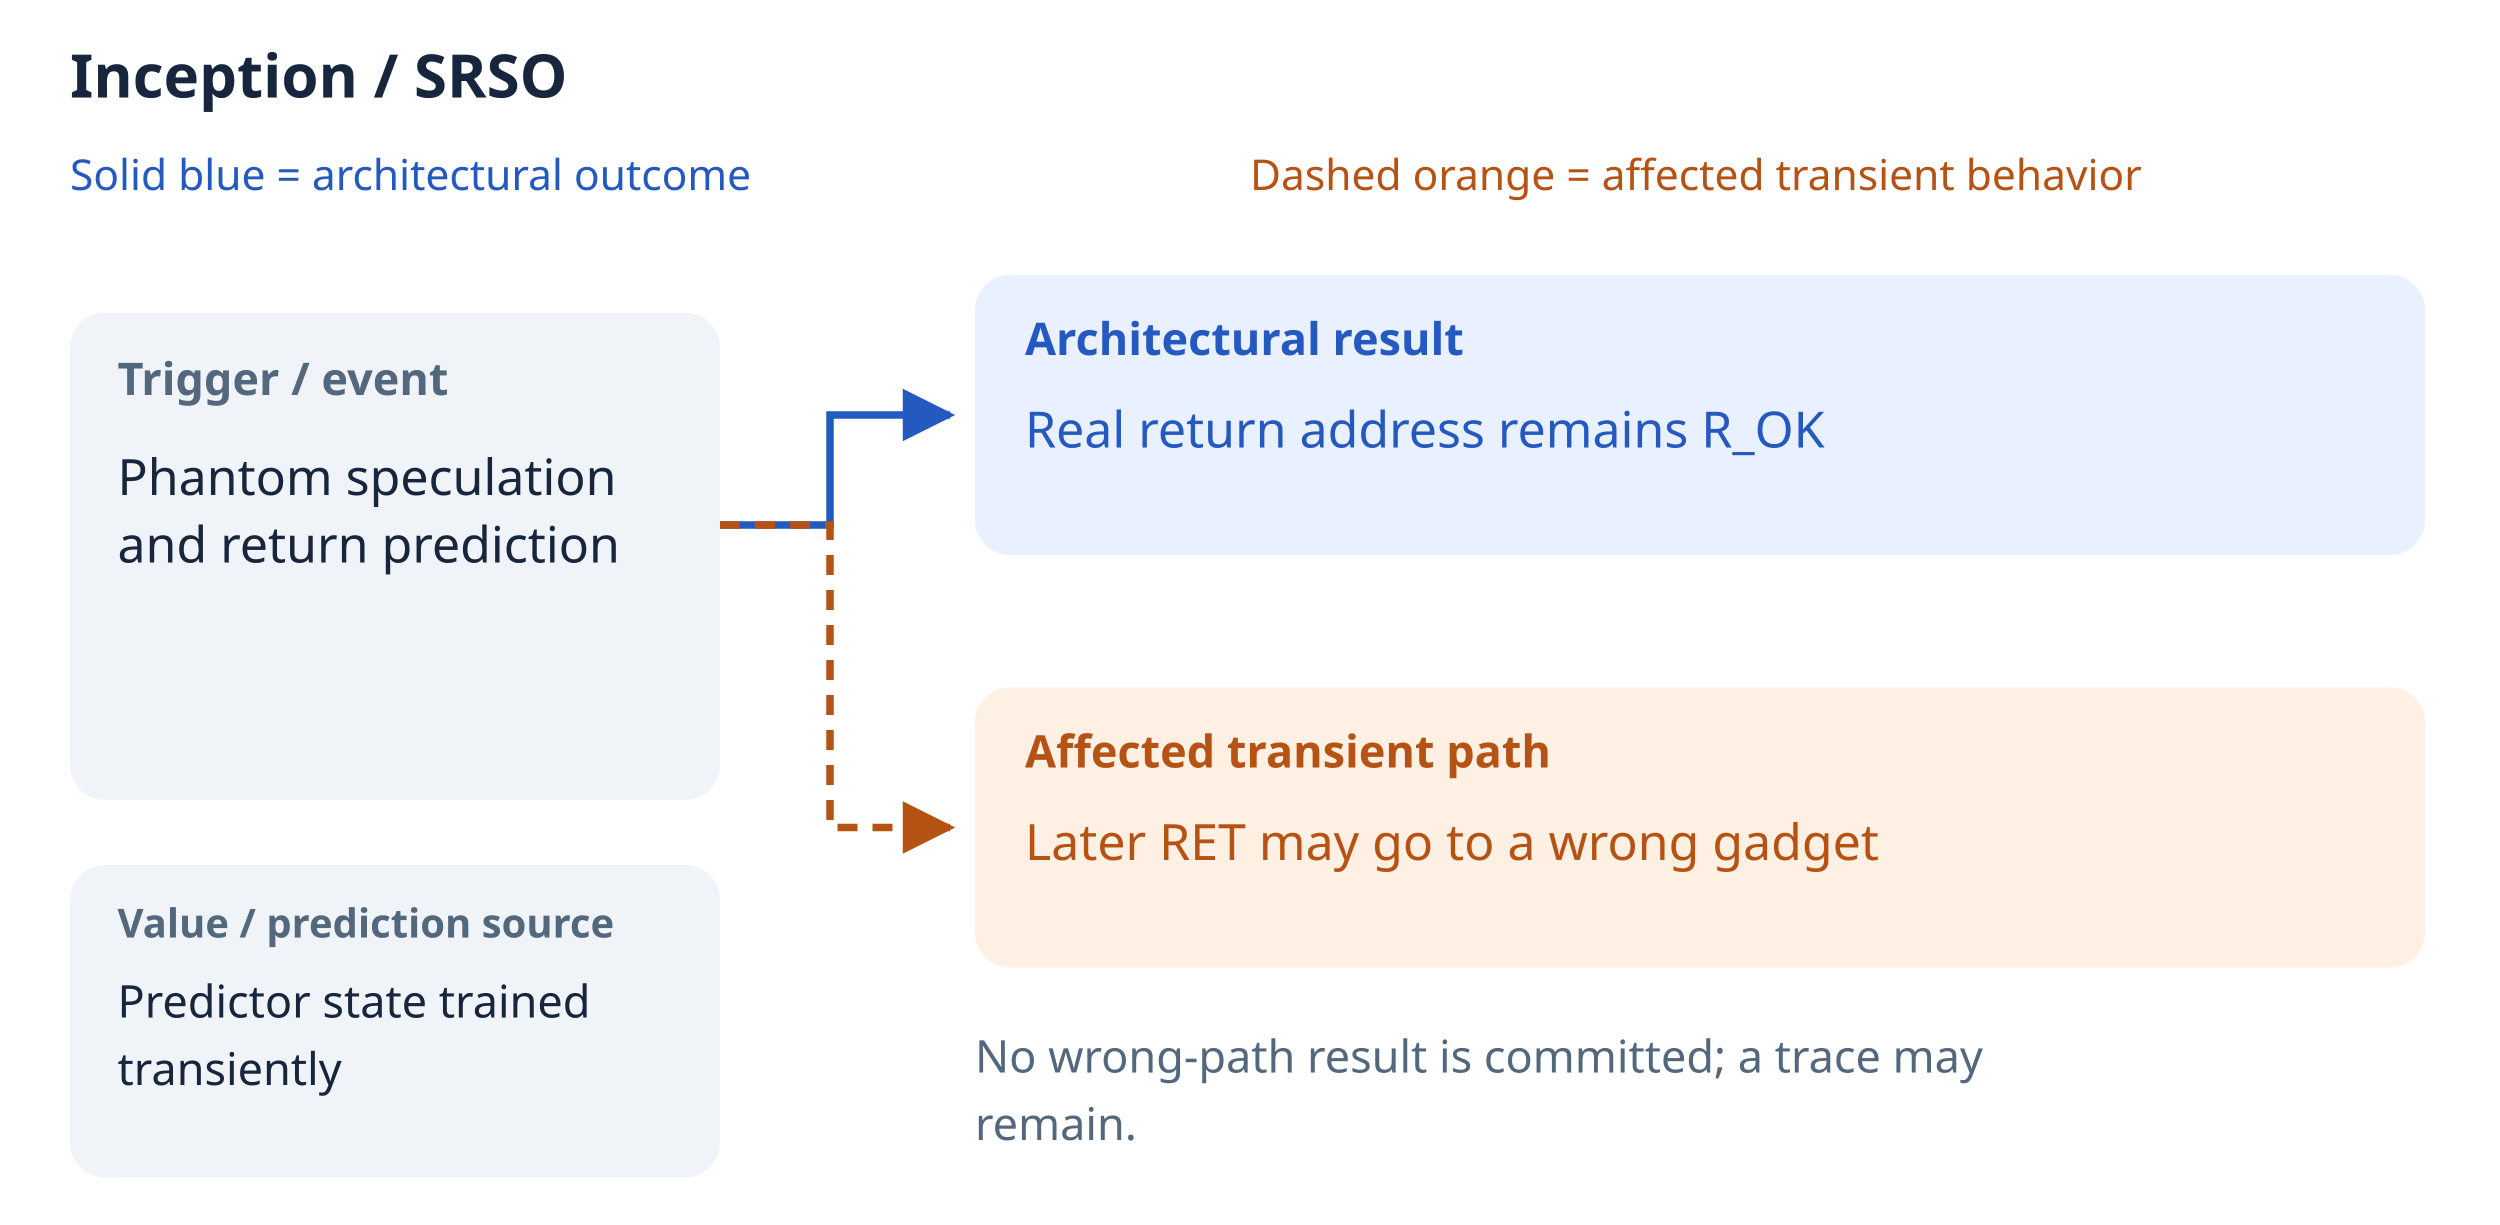
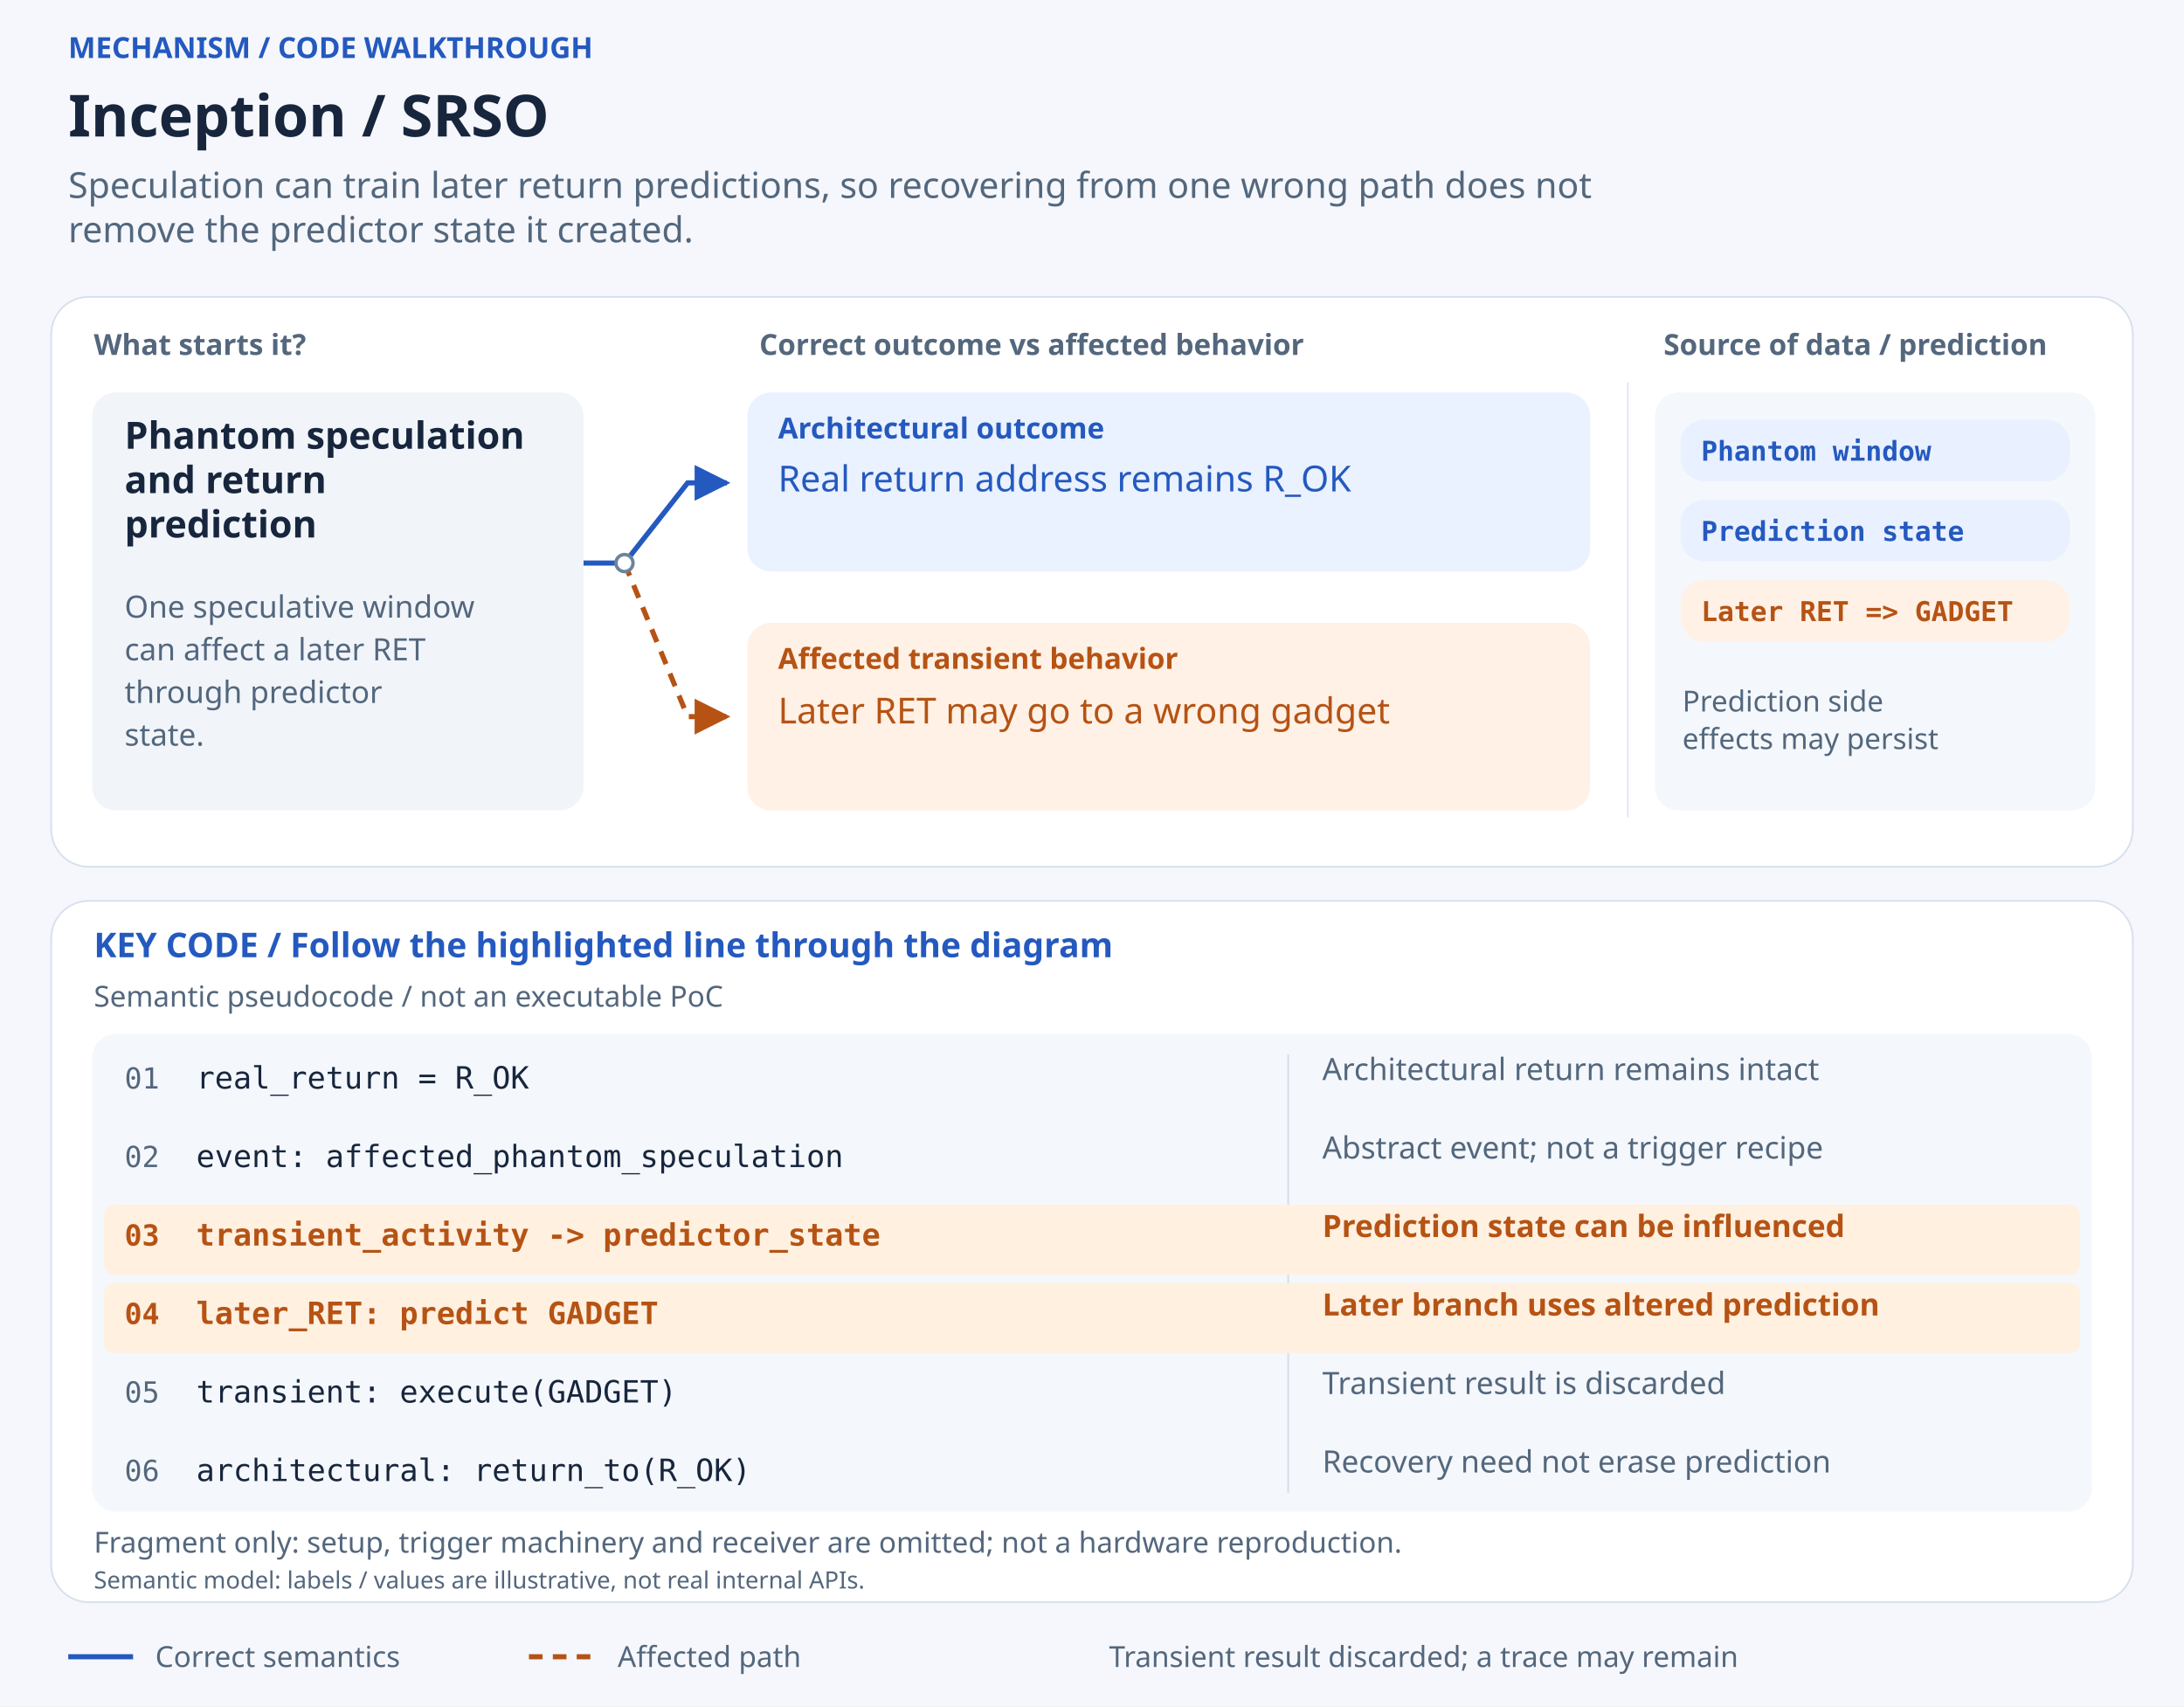
- <svg xmlns="http://www.w3.org/2000/svg" viewBox="0 0 1000 490" role="img" aria-labelledby="title desc">
+ <svg xmlns="http://www.w3.org/2000/svg" viewBox="0 0 1280 1000" role="img" aria-labelledby="title desc">
  <defs>
    <marker id="blue" viewBox="0 0 10 10" refX="9" refY="5" markerWidth="7" markerHeight="7" orient="auto">
      <path d="M0 0L10 5L0 10Z" fill="#2459bf" />
    </marker>
    <marker id="orange" viewBox="0 0 10 10" refX="9" refY="5" markerWidth="7" markerHeight="7" orient="auto">
      <path d="M0 0L10 5L0 10Z" fill="#b65314" />
    </marker>
  </defs>
-   <rect width="1000" height="490" fill="#fff" />
+   <rect width="1280" height="1000" fill="#f5f7fc" />
  <g font-family="system-ui, sans-serif">
-     <text x="28" y="39" font-size="24" fill="#17263d" font-weight="700">Inception / SRSO</text>
-     <text x="28" y="76" font-size="17" fill="#2459bf">Solid blue = architectural outcome</text>
-     <text x="500" y="76" font-size="17" fill="#b65314">Dashed orange = affected transient behavior</text>
-     <rect x="28" y="125" width="260" height="195" rx="14" fill="#f0f4f9" />
-     <text x="47" y="158" font-size="18" fill="#53677d" font-weight="700">Trigger / event</text>
-     <text x="47" y="198" font-size="20" fill="#17263d">Phantom speculation</text>
-     <text x="47" y="225" font-size="20" fill="#17263d">and return prediction</text>
-     <rect x="390" y="110" width="580" height="112" rx="14" fill="#e9f0ff" />
-     <text x="410" y="142" font-size="18" fill="#2459bf" font-weight="700">Architectural result</text>
-     <text x="410" y="179" font-size="20" fill="#2459bf">Real return address remains R_OK</text>
-     <rect x="390" y="275" width="580" height="112" rx="14" fill="#fff0e4" />
-     <text x="410" y="307" font-size="18" fill="#b65314" font-weight="700">Affected transient path</text>
-     <text x="410" y="344" font-size="20" fill="#b65314">Later RET may go to a wrong gadget</text>
-     <path d="M288 210H332V166H380" fill="none" stroke="#2459bf" stroke-width="3" marker-end="url(#blue)" />
-     <path d="M288 210H332V331H380" fill="none" stroke="#b65314" stroke-width="3" stroke-dasharray="8 6" marker-end="url(#orange)" />
-     <rect x="28" y="346" width="260" height="125" rx="14" fill="#f0f4f9" />
-     <text x="47" y="375" font-size="16" fill="#53677d" font-weight="700">Value / prediction source</text>
-     <text x="47" y="407" font-size="18" fill="#17263d">Predictor state trained</text>
-     <text x="47" y="434" font-size="18" fill="#17263d">transiently</text>
-     <text x="390" y="429" font-size="18" fill="#53677d">No wrong-path result is committed; a trace may</text>
-     <text x="390" y="456" font-size="18" fill="#53677d">remain.</text>
+     <text x="40" y="34" font-size="17" fill="#2459bf" font-weight="700">MECHANISM / CODE WALKTHROUGH</text>
+     <text x="40" y="80" font-size="34" fill="#17263d" font-weight="700">Inception / SRSO</text>
+     <text x="40" y="116" font-size="21" fill="#53677d">Speculation can train later return predictions, so recovering from one wrong path does not</text>
+     <text x="40" y="142" font-size="21" fill="#53677d">remove the predictor state it created.</text>
+     <rect x="30" y="174" width="1220" height="334" rx="22" fill="#fff" stroke="#d6e0ef" />
+     <text x="55" y="208" font-size="17" fill="#53677d" font-weight="700">What starts it?</text>
+     <text x="445" y="208" font-size="17" fill="#53677d" font-weight="700">Correct outcome vs affected behavior</text>
+     <text x="975" y="208" font-size="17" fill="#53677d" font-weight="700">Source of data / prediction</text>
+     <rect x="54" y="230" width="288" height="245" rx="14" fill="#f1f5fa" stroke="none" />
+     <text x="73" y="263" font-size="22" fill="#17263d" font-weight="700">Phantom speculation</text>
+     <text x="73" y="289" font-size="22" fill="#17263d" font-weight="700">and return</text>
+     <text x="73" y="315" font-size="22" fill="#17263d" font-weight="700">prediction</text>
+     <text x="73" y="362" font-size="18" fill="#53677d">One speculative window</text>
+     <text x="73" y="387" font-size="18" fill="#53677d">can affect a later RET</text>
+     <text x="73" y="412" font-size="18" fill="#53677d">through predictor</text>
+     <text x="73" y="437" font-size="18" fill="#53677d">state.</text>
+     <rect x="438" y="230" width="494" height="105" rx="14" fill="#eaf1ff" stroke="none" />
+     <text x="456" y="257" font-size="17" fill="#2459bf" font-weight="700">Architectural outcome</text>
+     <text x="456" y="288" font-size="21" fill="#2459bf">Real return address remains R_OK</text>
+     <rect x="438" y="365" width="494" height="110" rx="14" fill="#fff1e6" stroke="none" />
+     <text x="456" y="392" font-size="17" fill="#b65314" font-weight="700">Affected transient behavior</text>
+     <text x="456" y="424" font-size="21" fill="#b65314">Later RET may go to a wrong gadget</text>
+     <path d="M342 330H366L403 283H426" fill="none" stroke="#2459bf" stroke-width="3" marker-end="url(#blue)" />
+     <path d="M366 330L403 420H426" fill="none" stroke="#b65314" stroke-width="3" stroke-dasharray="8 6" marker-end="url(#orange)" />
+     <circle cx="366" cy="330" r="5" fill="white" stroke="#6c839c" stroke-width="2" />
+     <path d="M954 224V479" stroke="#e1e8f0" />
+     <rect x="970" y="230" width="258" height="245" rx="14" fill="#f4f7fb" stroke="none" />
+     <rect x="985" y="246" width="228" height="36" rx="14" fill="#e9f0ff" stroke="none" />
+     <text x="997" y="270" font-size="16" fill="#2459bf" font-weight="700" font-family="ui-monospace, SFMono-Regular, Consolas, monospace">Phantom window</text>
+     <rect x="985" y="293" width="228" height="36" rx="14" fill="#e9f0ff" stroke="none" />
+     <text x="997" y="317" font-size="16" fill="#2459bf" font-weight="700" font-family="ui-monospace, SFMono-Regular, Consolas, monospace">Prediction state</text>
+     <rect x="985" y="340" width="228" height="36" rx="14" fill="#fff1e6" stroke="none" />
+     <text x="997" y="364" font-size="16" fill="#b65314" font-weight="700" font-family="ui-monospace, SFMono-Regular, Consolas, monospace">Later RET =&gt; GADGET</text>
+     <text x="986" y="417" font-size="17" fill="#53677d">Prediction side</text>
+     <text x="986" y="439" font-size="17" fill="#53677d">effects may persist</text>
+     <rect x="30" y="528" width="1220" height="411" rx="22" fill="#fff" stroke="#d6e0ef" />
+     <text x="55" y="561" font-size="20" fill="#2459bf" font-weight="700">KEY CODE / Follow the highlighted line through the diagram</text>
+     <text x="55" y="590" font-size="17" fill="#53677d">Semantic pseudocode / not an executable PoC</text>
+     <rect x="54" y="606" width="1172" height="280" rx="14" fill="#f4f7fb" stroke="none" />
+     <path d="M755 618V875" stroke="#d5deeb" />
+     <text x="73" y="638" font-size="17" fill="#53677d" font-family="ui-monospace, SFMono-Regular, Consolas, monospace">01</text>
+     <text x="115" y="638" font-size="18" fill="#17263d" font-family="ui-monospace, SFMono-Regular, Consolas, monospace" class="code-line">real_return = R_OK</text>
+     <text x="775" y="633" font-size="18" fill="#53677d">Architectural return remains intact</text>
+     <text x="73" y="684" font-size="17" fill="#53677d" font-family="ui-monospace, SFMono-Regular, Consolas, monospace">02</text>
+     <text x="115" y="684" font-size="18" fill="#17263d" font-family="ui-monospace, SFMono-Regular, Consolas, monospace" class="code-line">event: affected_phantom_speculation</text>
+     <text x="775" y="679" font-size="18" fill="#53677d">Abstract event; not a trigger recipe</text>
+     <rect x="61" y="706" width="1158" height="41" rx="6" fill="#fff0e0" stroke="none" class="code-highlight" />
+     <text x="73" y="730" font-size="17" fill="#b65314" font-weight="700" font-family="ui-monospace, SFMono-Regular, Consolas, monospace">03</text>
+     <text x="115" y="730" font-size="18" fill="#b65314" font-weight="700" font-family="ui-monospace, SFMono-Regular, Consolas, monospace" class="code-line">transient_activity -&gt; predictor_state</text>
+     <text x="775" y="725" font-size="18" fill="#b65314" font-weight="700">Prediction state can be influenced</text>
+     <rect x="61" y="752" width="1158" height="41" rx="6" fill="#fff0e0" stroke="none" class="code-highlight" />
+     <text x="73" y="776" font-size="17" fill="#b65314" font-weight="700" font-family="ui-monospace, SFMono-Regular, Consolas, monospace">04</text>
+     <text x="115" y="776" font-size="18" fill="#b65314" font-weight="700" font-family="ui-monospace, SFMono-Regular, Consolas, monospace" class="code-line">later_RET: predict GADGET</text>
+     <text x="775" y="771" font-size="18" fill="#b65314" font-weight="700">Later branch uses altered prediction</text>
+     <text x="73" y="822" font-size="17" fill="#53677d" font-family="ui-monospace, SFMono-Regular, Consolas, monospace">05</text>
+     <text x="115" y="822" font-size="18" fill="#17263d" font-family="ui-monospace, SFMono-Regular, Consolas, monospace" class="code-line">transient: execute(GADGET)</text>
+     <text x="775" y="817" font-size="18" fill="#53677d">Transient result is discarded</text>
+     <text x="73" y="868" font-size="17" fill="#53677d" font-family="ui-monospace, SFMono-Regular, Consolas, monospace">06</text>
+     <text x="115" y="868" font-size="18" fill="#17263d" font-family="ui-monospace, SFMono-Regular, Consolas, monospace" class="code-line">architectural: return_to(R_OK)</text>
+     <text x="775" y="863" font-size="18" fill="#53677d">Recovery need not erase prediction</text>
+     <text x="55" y="910" font-size="17" fill="#53677d">Fragment only: setup, trigger machinery and receiver are omitted; not a hardware reproduction.</text>
+     <text x="55" y="931" font-size="14" fill="#53677d">Semantic model: labels / values are illustrative, not real internal APIs.</text>
+     <path d="M40 971H78" stroke="#2459bf" stroke-width="3" />
+     <text x="91" y="977" font-size="17" fill="#53677d">Correct semantics</text>
+     <path d="M310 971H348" stroke="#b65314" stroke-width="3" stroke-dasharray="8 6" />
+     <text x="362" y="977" font-size="17" fill="#53677d">Affected path</text>
+     <text x="650" y="977" font-size="17" fill="#53677d">Transient result discarded; a trace may remain</text>
  </g>
</svg>
